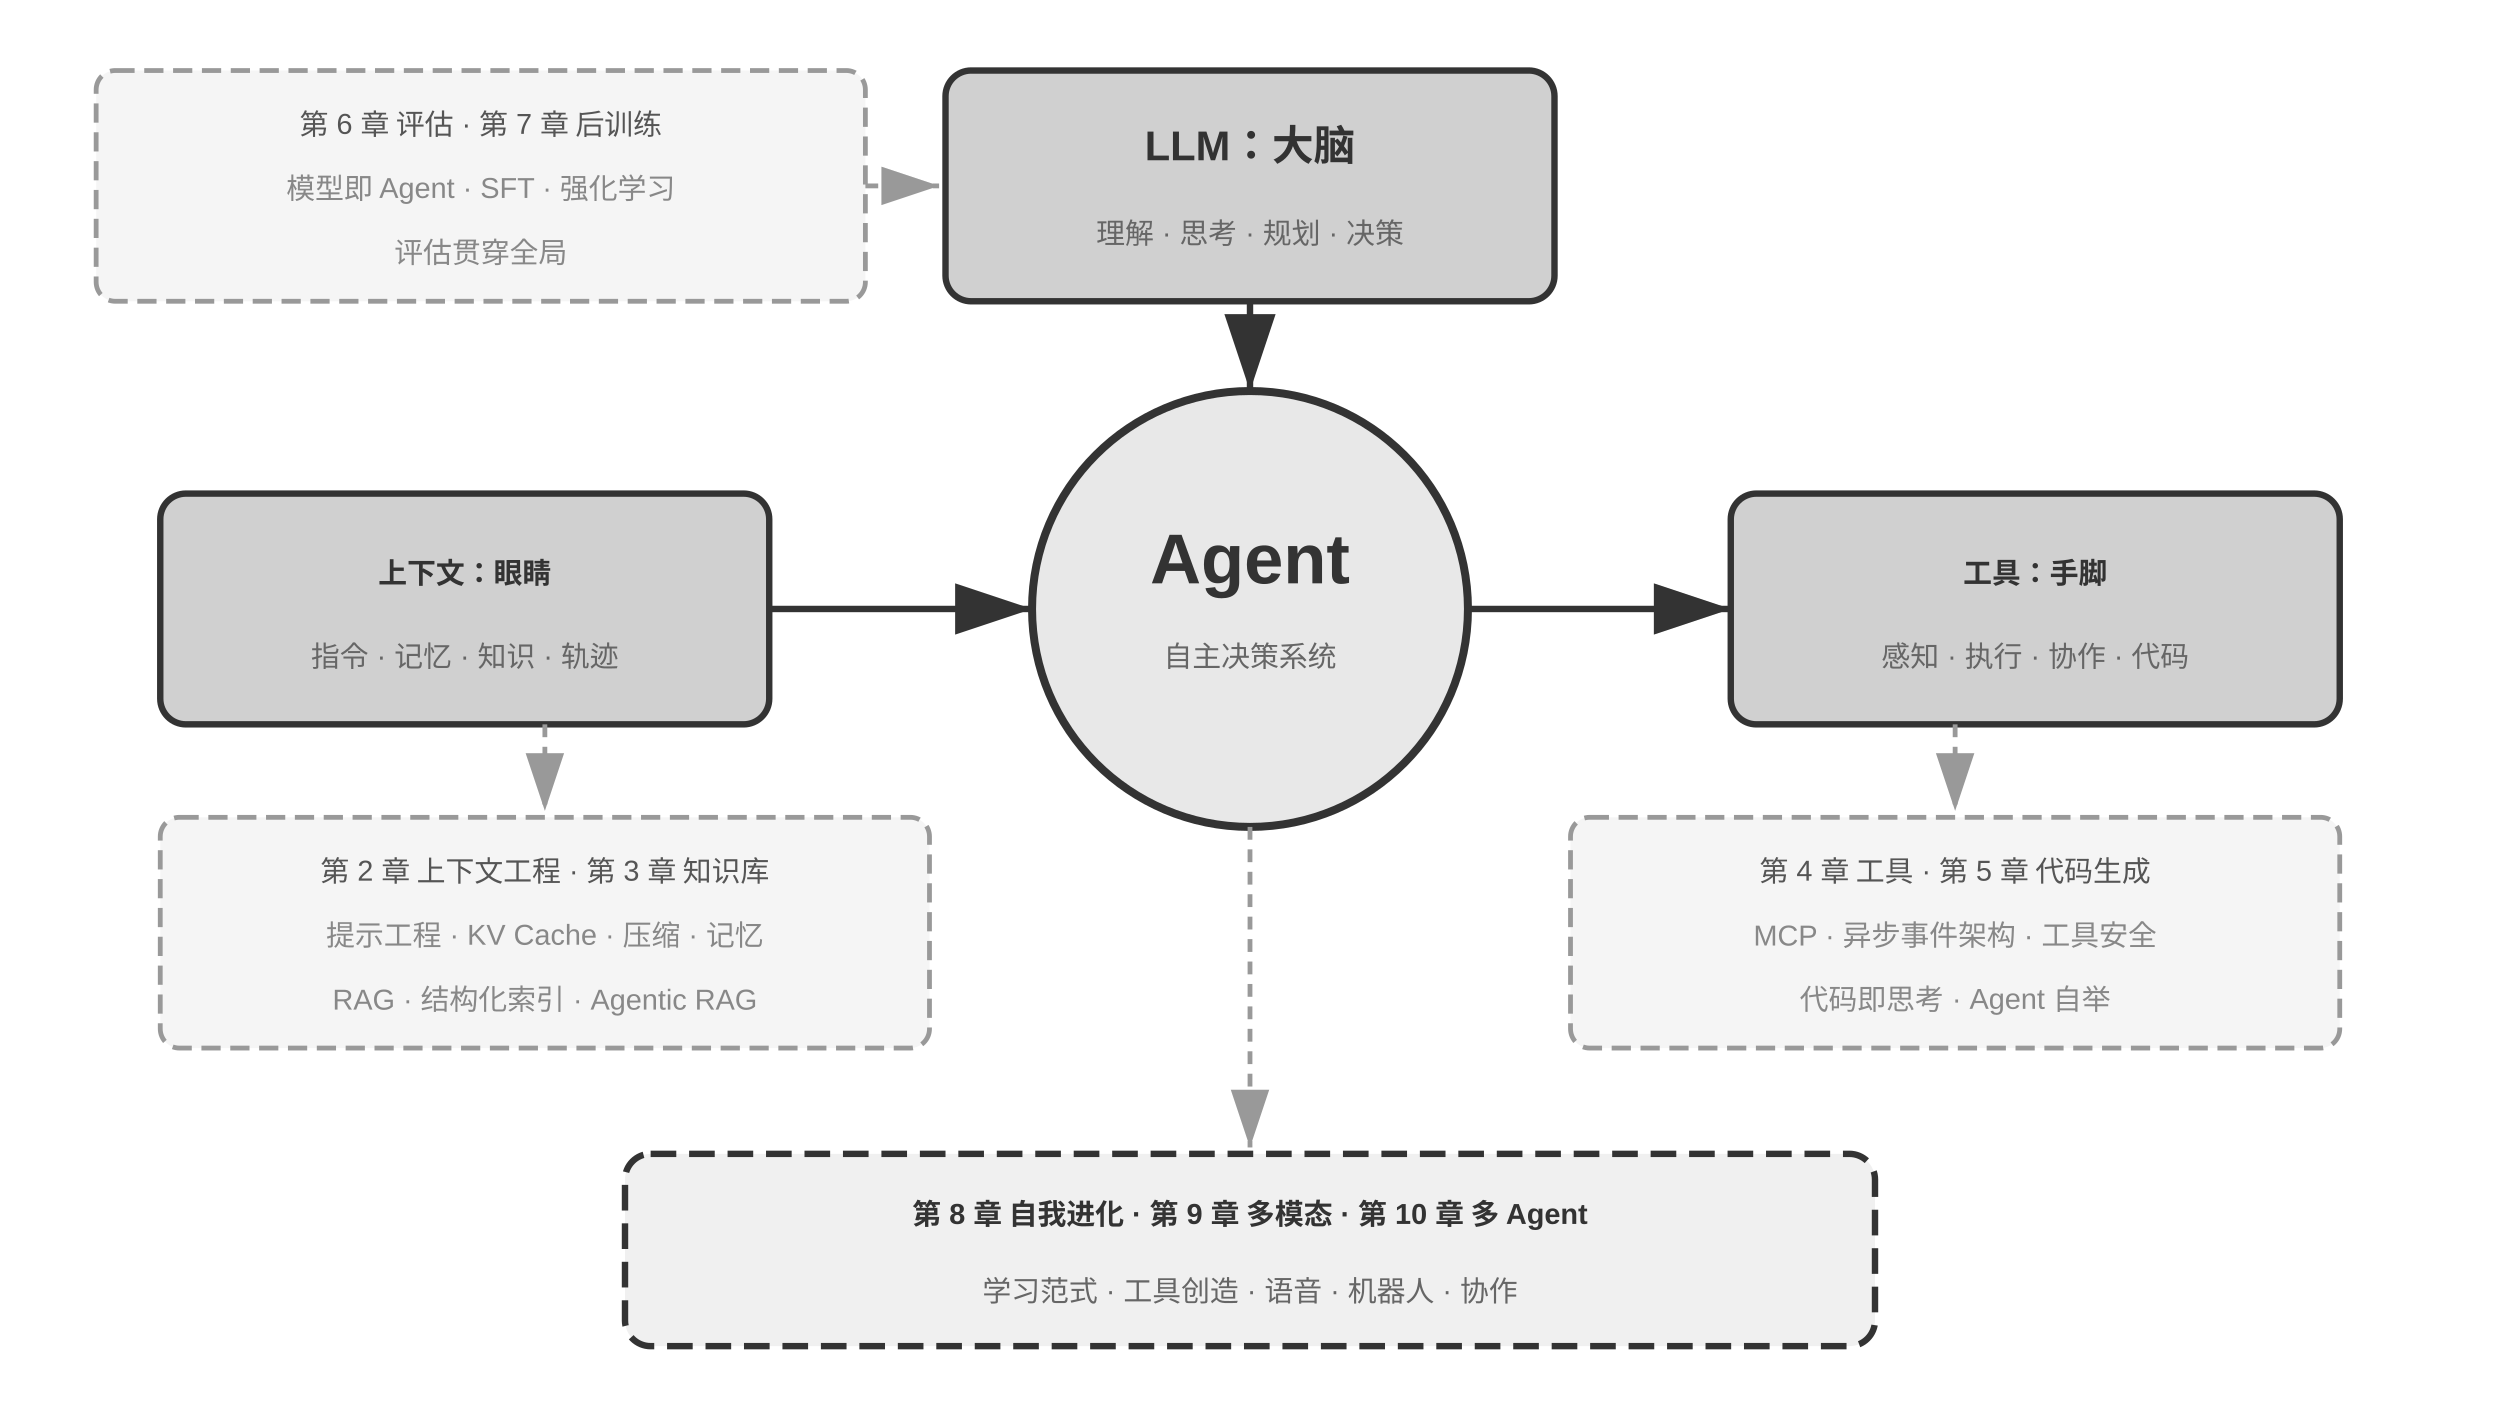
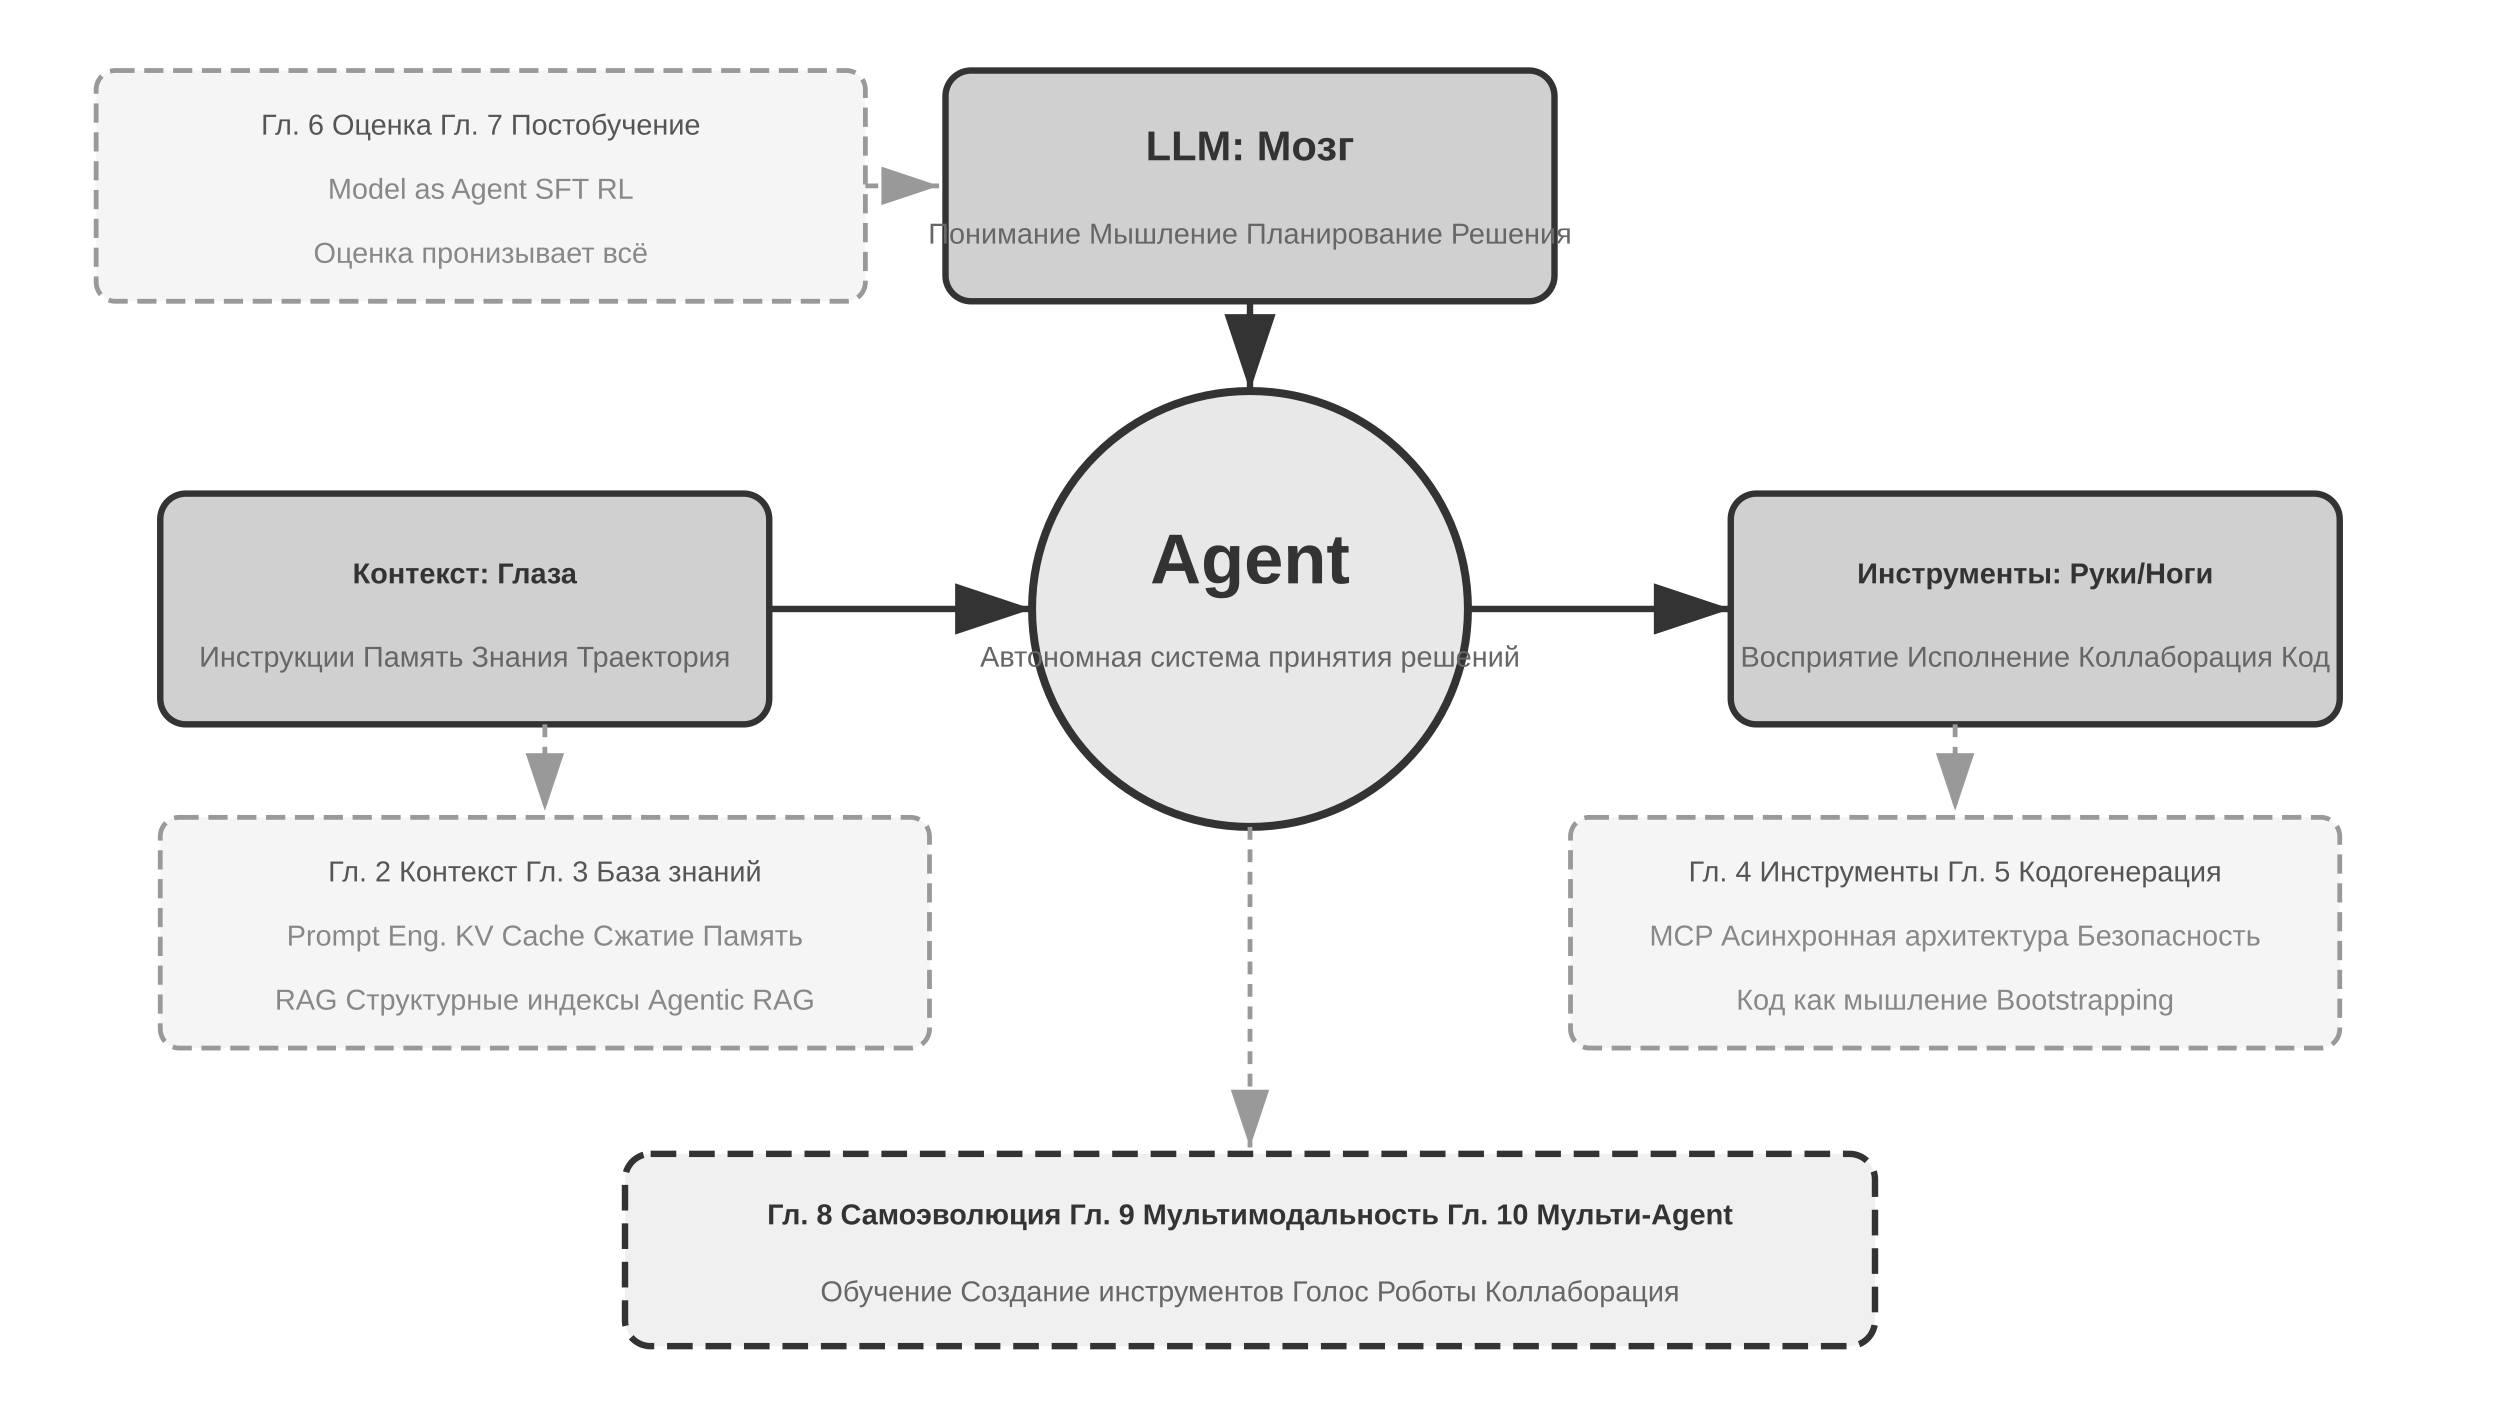
<svg xmlns="http://www.w3.org/2000/svg" viewBox="0 40 780 440" width="780" height="440" style="background:#ffffff">
  <defs>
    <marker id="ah" markerWidth="12" markerHeight="8" refX="12" refY="4" orient="auto">
      <polygon points="0 0, 12 4, 0 8" fill="#333333" />
    </marker>
    <marker id="ah-light" markerWidth="12" markerHeight="8" refX="12" refY="4" orient="auto">
      <polygon points="0 0, 12 4, 0 8" fill="#999999" />
    </marker>
  </defs>
  <circle cx="390" cy="230" r="68" fill="#e8e8e8" stroke="#333333" stroke-width="2.5" />
  <text x="390" y="222" font-family="Arial, 'Helvetica Neue', Helvetica, 'PingFang SC', 'Microsoft YaHei', sans-serif" font-size="22" fill="#333333" text-anchor="middle" font-weight="bold">Agent</text>
-   <text x="390" y="248" font-family="Arial, 'Helvetica Neue', Helvetica, 'PingFang SC', 'Microsoft YaHei', sans-serif" font-size="9" fill="#666666" text-anchor="middle">自主决策系统</text>
+   <text x="390" y="248" font-family="Arial, 'Helvetica Neue', Helvetica, 'PingFang SC', 'Microsoft YaHei', sans-serif" font-size="9" fill="#666666" text-anchor="middle">Автономная система принятия решений</text>
  <rect x="295" y="62" width="190" height="72" rx="8" fill="#d0d0d0" stroke="#333333" stroke-width="2" />
-   <text x="390" y="90" font-family="Arial, 'Helvetica Neue', Helvetica, 'PingFang SC', 'Microsoft YaHei', sans-serif" font-size="13" fill="#333333" text-anchor="middle" font-weight="bold">LLM：大脑</text>
-   <text x="390" y="116" font-family="Arial, 'Helvetica Neue', Helvetica, 'PingFang SC', 'Microsoft YaHei', sans-serif" font-size="9" fill="#666666" text-anchor="middle">理解 · 思考 · 规划 · 决策</text>
+   <text x="390" y="90" font-family="Arial, 'Helvetica Neue', Helvetica, 'PingFang SC', 'Microsoft YaHei', sans-serif" font-size="13" fill="#333333" text-anchor="middle" font-weight="bold">LLM: Мозг</text>
+   <text x="390" y="116" font-family="Arial, 'Helvetica Neue', Helvetica, 'PingFang SC', 'Microsoft YaHei', sans-serif" font-size="9" fill="#666666" text-anchor="middle">Понимание  Мышление  Планирование  Решения</text>
  <line x1="390" y1="134" x2="390" y2="162" stroke="#333333" stroke-width="2" marker-end="url(#ah)" />
  <rect x="50" y="194" width="190" height="72" rx="8" fill="#d0d0d0" stroke="#333333" stroke-width="2" />
-   <text x="145" y="222" font-family="Arial, 'Helvetica Neue', Helvetica, 'PingFang SC', 'Microsoft YaHei', sans-serif" font-size="9" fill="#333333" text-anchor="middle" font-weight="bold">上下文：眼睛</text>
-   <text x="145" y="248" font-family="Arial, 'Helvetica Neue', Helvetica, 'PingFang SC', 'Microsoft YaHei', sans-serif" font-size="9" fill="#666666" text-anchor="middle">指令 · 记忆 · 知识 · 轨迹</text>
+   <text x="145" y="222" font-family="Arial, 'Helvetica Neue', Helvetica, 'PingFang SC', 'Microsoft YaHei', sans-serif" font-size="9" fill="#333333" text-anchor="middle" font-weight="bold">Контекст: Глаза</text>
+   <text x="145" y="248" font-family="Arial, 'Helvetica Neue', Helvetica, 'PingFang SC', 'Microsoft YaHei', sans-serif" font-size="9" fill="#666666" text-anchor="middle">Инструкции  Память  Знания  Траектория</text>
  <line x1="240" y1="230" x2="322" y2="230" stroke="#333333" stroke-width="2" marker-end="url(#ah)" />
  <rect x="540" y="194" width="190" height="72" rx="8" fill="#d0d0d0" stroke="#333333" stroke-width="2" />
-   <text x="635" y="222" font-family="Arial, 'Helvetica Neue', Helvetica, 'PingFang SC', 'Microsoft YaHei', sans-serif" font-size="9" fill="#333333" text-anchor="middle" font-weight="bold">工具：手脚</text>
-   <text x="635" y="248" font-family="Arial, 'Helvetica Neue', Helvetica, 'PingFang SC', 'Microsoft YaHei', sans-serif" font-size="9" fill="#666666" text-anchor="middle">感知 · 执行 · 协作 · 代码</text>
+   <text x="635" y="222" font-family="Arial, 'Helvetica Neue', Helvetica, 'PingFang SC', 'Microsoft YaHei', sans-serif" font-size="9" fill="#333333" text-anchor="middle" font-weight="bold">Инструменты: Руки/Ноги</text>
+   <text x="635" y="248" font-family="Arial, 'Helvetica Neue', Helvetica, 'PingFang SC', 'Microsoft YaHei', sans-serif" font-size="9" fill="#666666" text-anchor="middle">Восприятие  Исполнение  Коллаборация  Код</text>
  <line x1="458" y1="230" x2="540" y2="230" stroke="#333333" stroke-width="2" marker-end="url(#ah)" />
  <rect x="30" y="62" width="240" height="72" rx="6" fill="#f5f5f5" stroke="#999999" stroke-width="1.5" stroke-dasharray="6,3" />
-   <text x="150" y="82" font-family="Arial, 'Helvetica Neue', Helvetica, 'PingFang SC', 'Microsoft YaHei', sans-serif" font-size="9" fill="#555555" text-anchor="middle">第 6 章 评估 · 第 7 章 后训练</text>
-   <text x="150" y="102" font-family="Arial, 'Helvetica Neue', Helvetica, 'PingFang SC', 'Microsoft YaHei', sans-serif" font-size="9" fill="#888888" text-anchor="middle">模型即 Agent · SFT · 强化学习</text>
-   <text x="150" y="122" font-family="Arial, 'Helvetica Neue', Helvetica, 'PingFang SC', 'Microsoft YaHei', sans-serif" font-size="9" fill="#888888" text-anchor="middle">评估贯穿全局</text>
+   <text x="150" y="82" font-family="Arial, 'Helvetica Neue', Helvetica, 'PingFang SC', 'Microsoft YaHei', sans-serif" font-size="9" fill="#555555" text-anchor="middle">Гл. 6 Оценка  Гл. 7 Постобучение</text>
+   <text x="150" y="102" font-family="Arial, 'Helvetica Neue', Helvetica, 'PingFang SC', 'Microsoft YaHei', sans-serif" font-size="9" fill="#888888" text-anchor="middle">Model as Agent  SFT  RL</text>
+   <text x="150" y="122" font-family="Arial, 'Helvetica Neue', Helvetica, 'PingFang SC', 'Microsoft YaHei', sans-serif" font-size="9" fill="#888888" text-anchor="middle">Оценка пронизывает всё</text>
  <line x1="270" y1="98" x2="293" y2="98" stroke="#999999" stroke-width="1.5" stroke-dasharray="4,3" marker-end="url(#ah-light)" />
  <rect x="50" y="295" width="240" height="72" rx="6" fill="#f5f5f5" stroke="#999999" stroke-width="1.5" stroke-dasharray="6,3" />
-   <text x="170" y="315" font-family="Arial, 'Helvetica Neue', Helvetica, 'PingFang SC', 'Microsoft YaHei', sans-serif" font-size="9" fill="#555555" text-anchor="middle">第 2 章 上下文工程 · 第 3 章 知识库</text>
-   <text x="170" y="335" font-family="Arial, 'Helvetica Neue', Helvetica, 'PingFang SC', 'Microsoft YaHei', sans-serif" font-size="9" fill="#888888" text-anchor="middle">提示工程 · KV Cache · 压缩 · 记忆</text>
-   <text x="170" y="355" font-family="Arial, 'Helvetica Neue', Helvetica, 'PingFang SC', 'Microsoft YaHei', sans-serif" font-size="9" fill="#888888" text-anchor="middle">RAG · 结构化索引 · Agentic RAG</text>
+   <text x="170" y="315" font-family="Arial, 'Helvetica Neue', Helvetica, 'PingFang SC', 'Microsoft YaHei', sans-serif" font-size="9" fill="#555555" text-anchor="middle">Гл. 2 Контекст  Гл. 3 База знаний</text>
+   <text x="170" y="335" font-family="Arial, 'Helvetica Neue', Helvetica, 'PingFang SC', 'Microsoft YaHei', sans-serif" font-size="9" fill="#888888" text-anchor="middle">Prompt Eng.  KV Cache  Сжатие  Память</text>
+   <text x="170" y="355" font-family="Arial, 'Helvetica Neue', Helvetica, 'PingFang SC', 'Microsoft YaHei', sans-serif" font-size="9" fill="#888888" text-anchor="middle">RAG  Структурные индексы  Agentic RAG</text>
  <line x1="170" y1="266" x2="170" y2="293" stroke="#999999" stroke-width="1.5" stroke-dasharray="4,3" marker-end="url(#ah-light)" />
  <rect x="490" y="295" width="240" height="72" rx="6" fill="#f5f5f5" stroke="#999999" stroke-width="1.5" stroke-dasharray="6,3" />
-   <text x="610" y="315" font-family="Arial, 'Helvetica Neue', Helvetica, 'PingFang SC', 'Microsoft YaHei', sans-serif" font-size="9" fill="#555555" text-anchor="middle">第 4 章 工具 · 第 5 章 代码生成</text>
-   <text x="610" y="335" font-family="Arial, 'Helvetica Neue', Helvetica, 'PingFang SC', 'Microsoft YaHei', sans-serif" font-size="9" fill="#888888" text-anchor="middle">MCP · 异步事件架构 · 工具安全</text>
-   <text x="610" y="355" font-family="Arial, 'Helvetica Neue', Helvetica, 'PingFang SC', 'Microsoft YaHei', sans-serif" font-size="9" fill="#888888" text-anchor="middle">代码即思考 · Agent 自举</text>
+   <text x="610" y="315" font-family="Arial, 'Helvetica Neue', Helvetica, 'PingFang SC', 'Microsoft YaHei', sans-serif" font-size="9" fill="#555555" text-anchor="middle">Гл. 4 Инструменты  Гл. 5 Кодогенерация</text>
+   <text x="610" y="335" font-family="Arial, 'Helvetica Neue', Helvetica, 'PingFang SC', 'Microsoft YaHei', sans-serif" font-size="9" fill="#888888" text-anchor="middle">MCP  Асинхронная архитектура  Безопасность</text>
+   <text x="610" y="355" font-family="Arial, 'Helvetica Neue', Helvetica, 'PingFang SC', 'Microsoft YaHei', sans-serif" font-size="9" fill="#888888" text-anchor="middle">Код как мышление  Bootstrapping</text>
  <line x1="610" y1="266" x2="610" y2="293" stroke="#999999" stroke-width="1.5" stroke-dasharray="4,3" marker-end="url(#ah-light)" />
  <rect x="195" y="400" width="390" height="60" rx="8" fill="#f0f0f0" stroke="#333333" stroke-width="2" stroke-dasharray="8,4" />
-   <text x="390" y="422" font-family="Arial, 'Helvetica Neue', Helvetica, 'PingFang SC', 'Microsoft YaHei', sans-serif" font-size="9" fill="#333333" text-anchor="middle" font-weight="bold">第 8 章 自我进化 · 第 9 章 多模态 · 第 10 章 多 Agent</text>
-   <text x="390" y="446" font-family="Arial, 'Helvetica Neue', Helvetica, 'PingFang SC', 'Microsoft YaHei', sans-serif" font-size="9" fill="#666666" text-anchor="middle">学习范式 · 工具创造 · 语音 · 机器人 · 协作</text>
+   <text x="390" y="422" font-family="Arial, 'Helvetica Neue', Helvetica, 'PingFang SC', 'Microsoft YaHei', sans-serif" font-size="9" fill="#333333" text-anchor="middle" font-weight="bold">Гл. 8 Самоэволюция  Гл. 9 Мультимодальность  Гл. 10 Мульти-Agent</text>
+   <text x="390" y="446" font-family="Arial, 'Helvetica Neue', Helvetica, 'PingFang SC', 'Microsoft YaHei', sans-serif" font-size="9" fill="#666666" text-anchor="middle">Обучение  Создание инструментов  Голос  Роботы  Коллаборация</text>
  <line x1="390" y1="298" x2="390" y2="398" stroke="#999999" stroke-width="1.5" stroke-dasharray="4,3" marker-end="url(#ah-light)" />
</svg>
